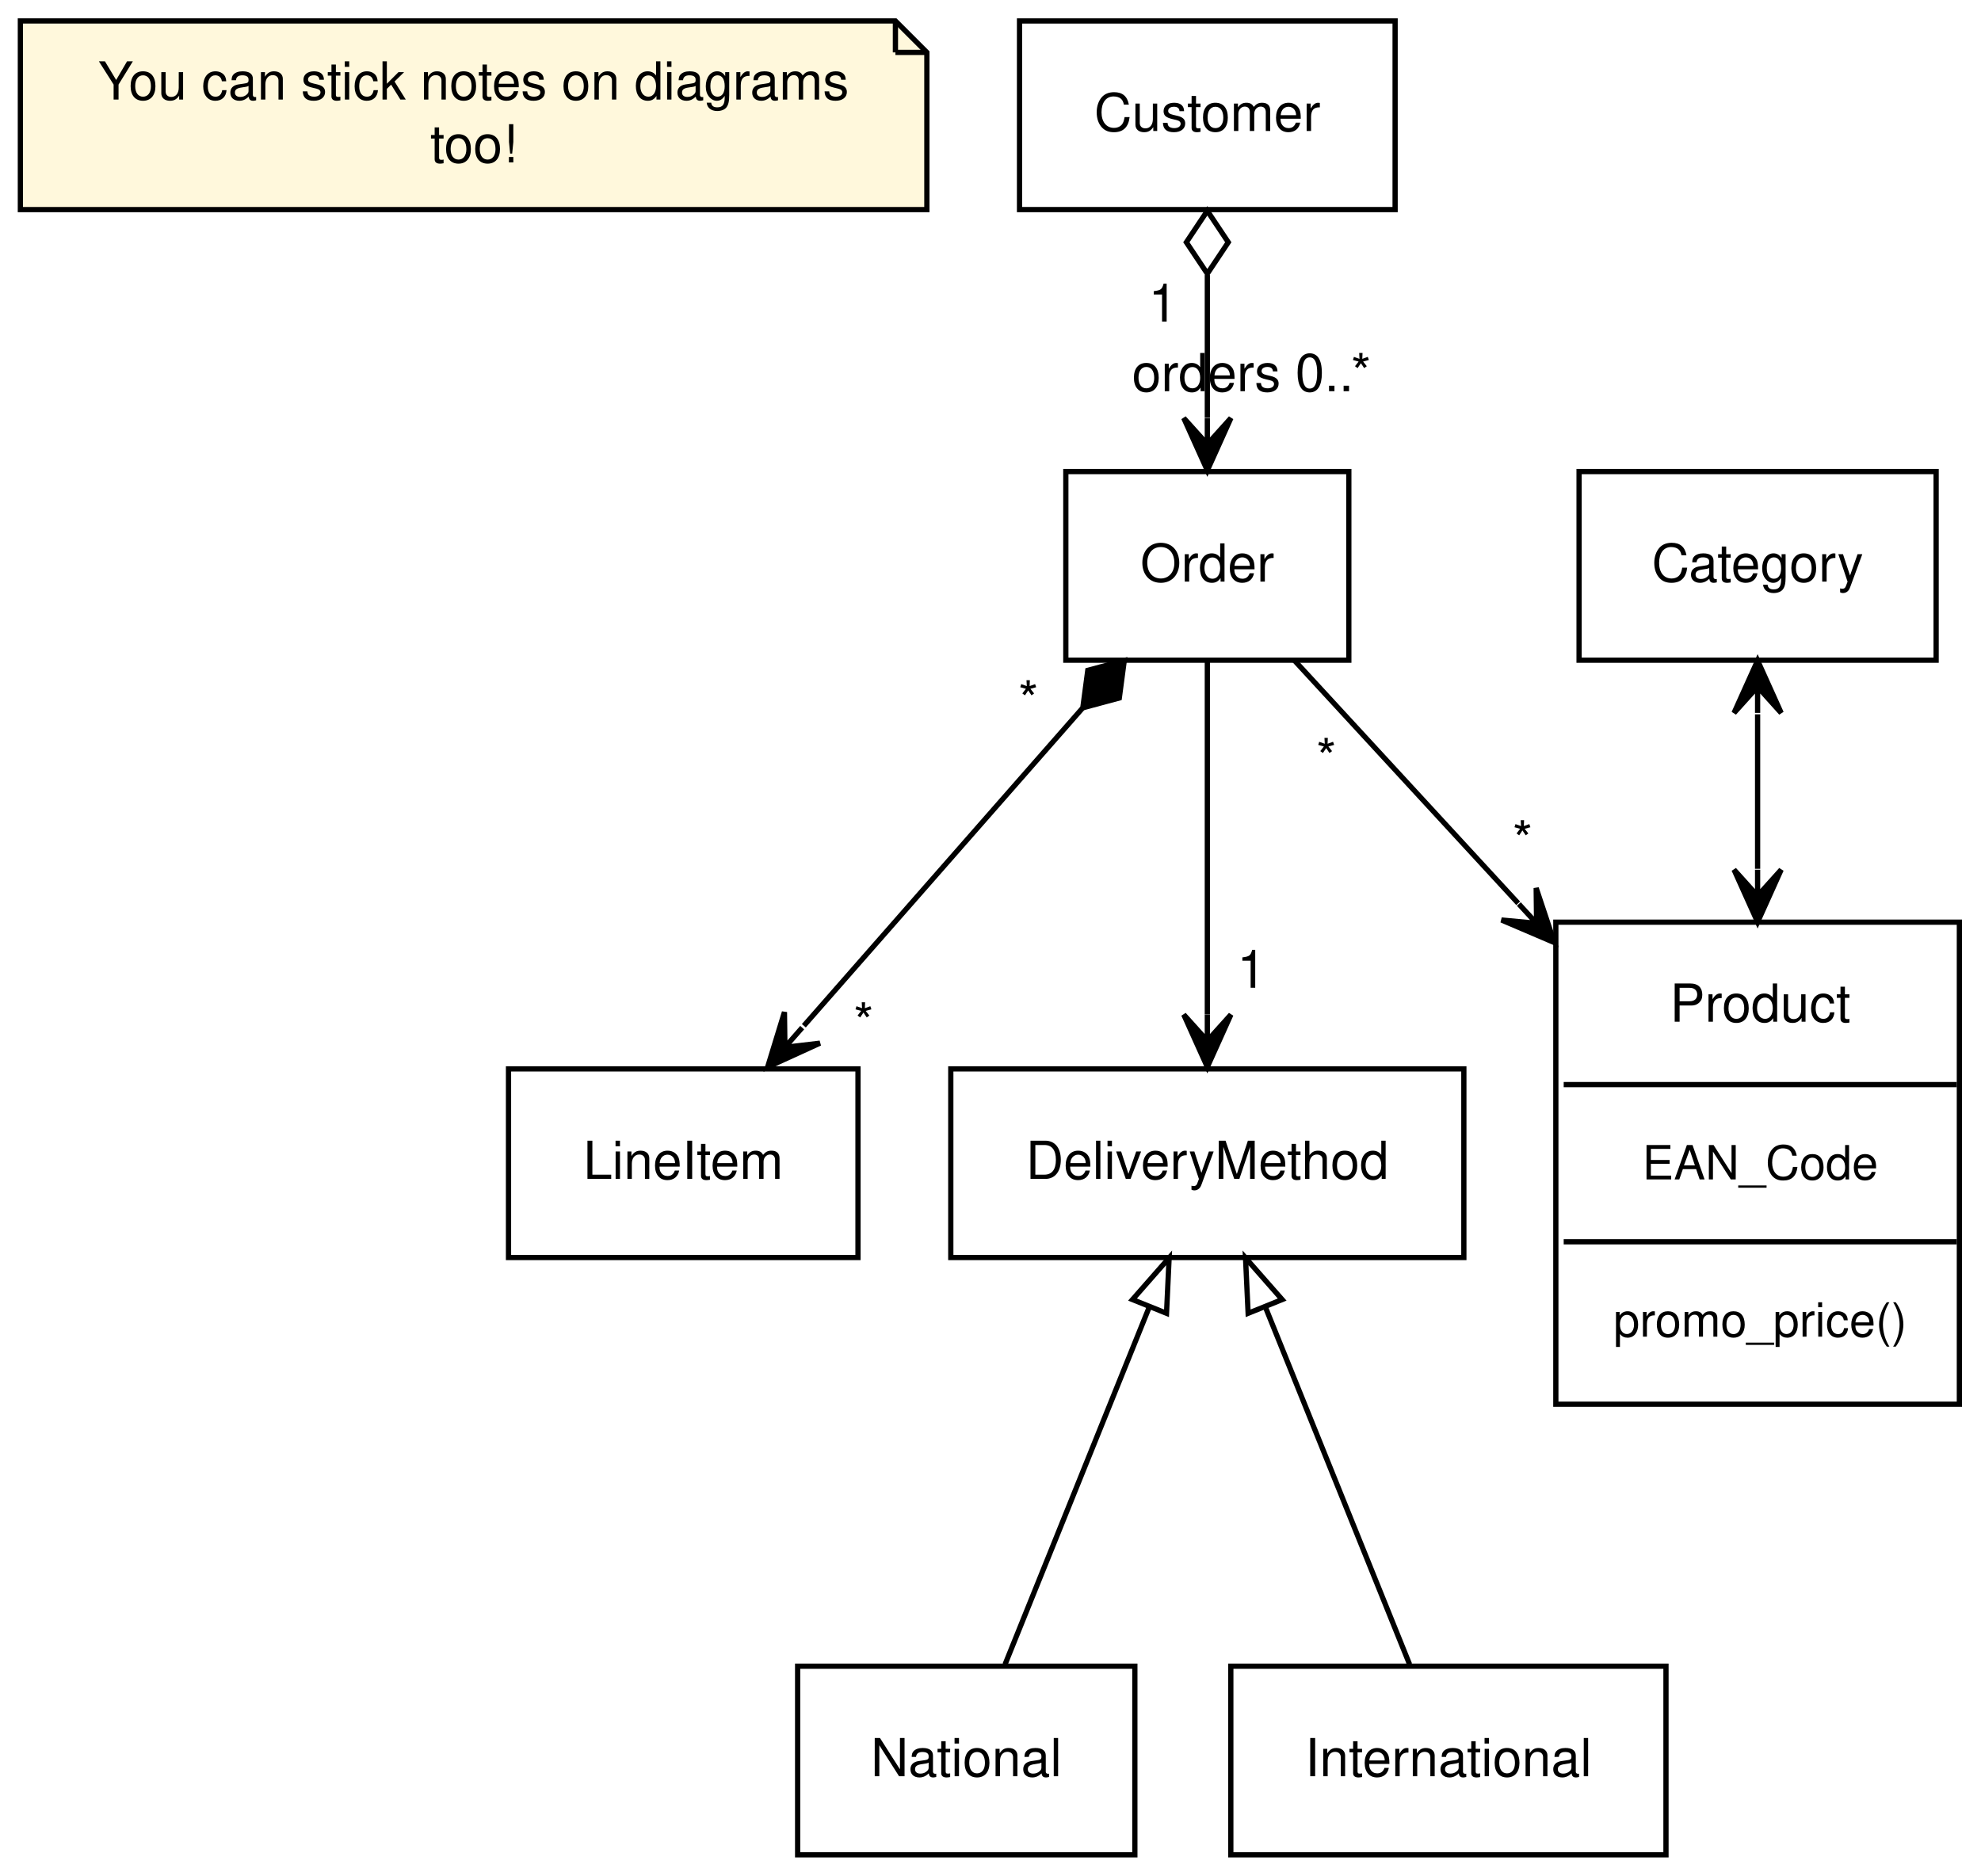
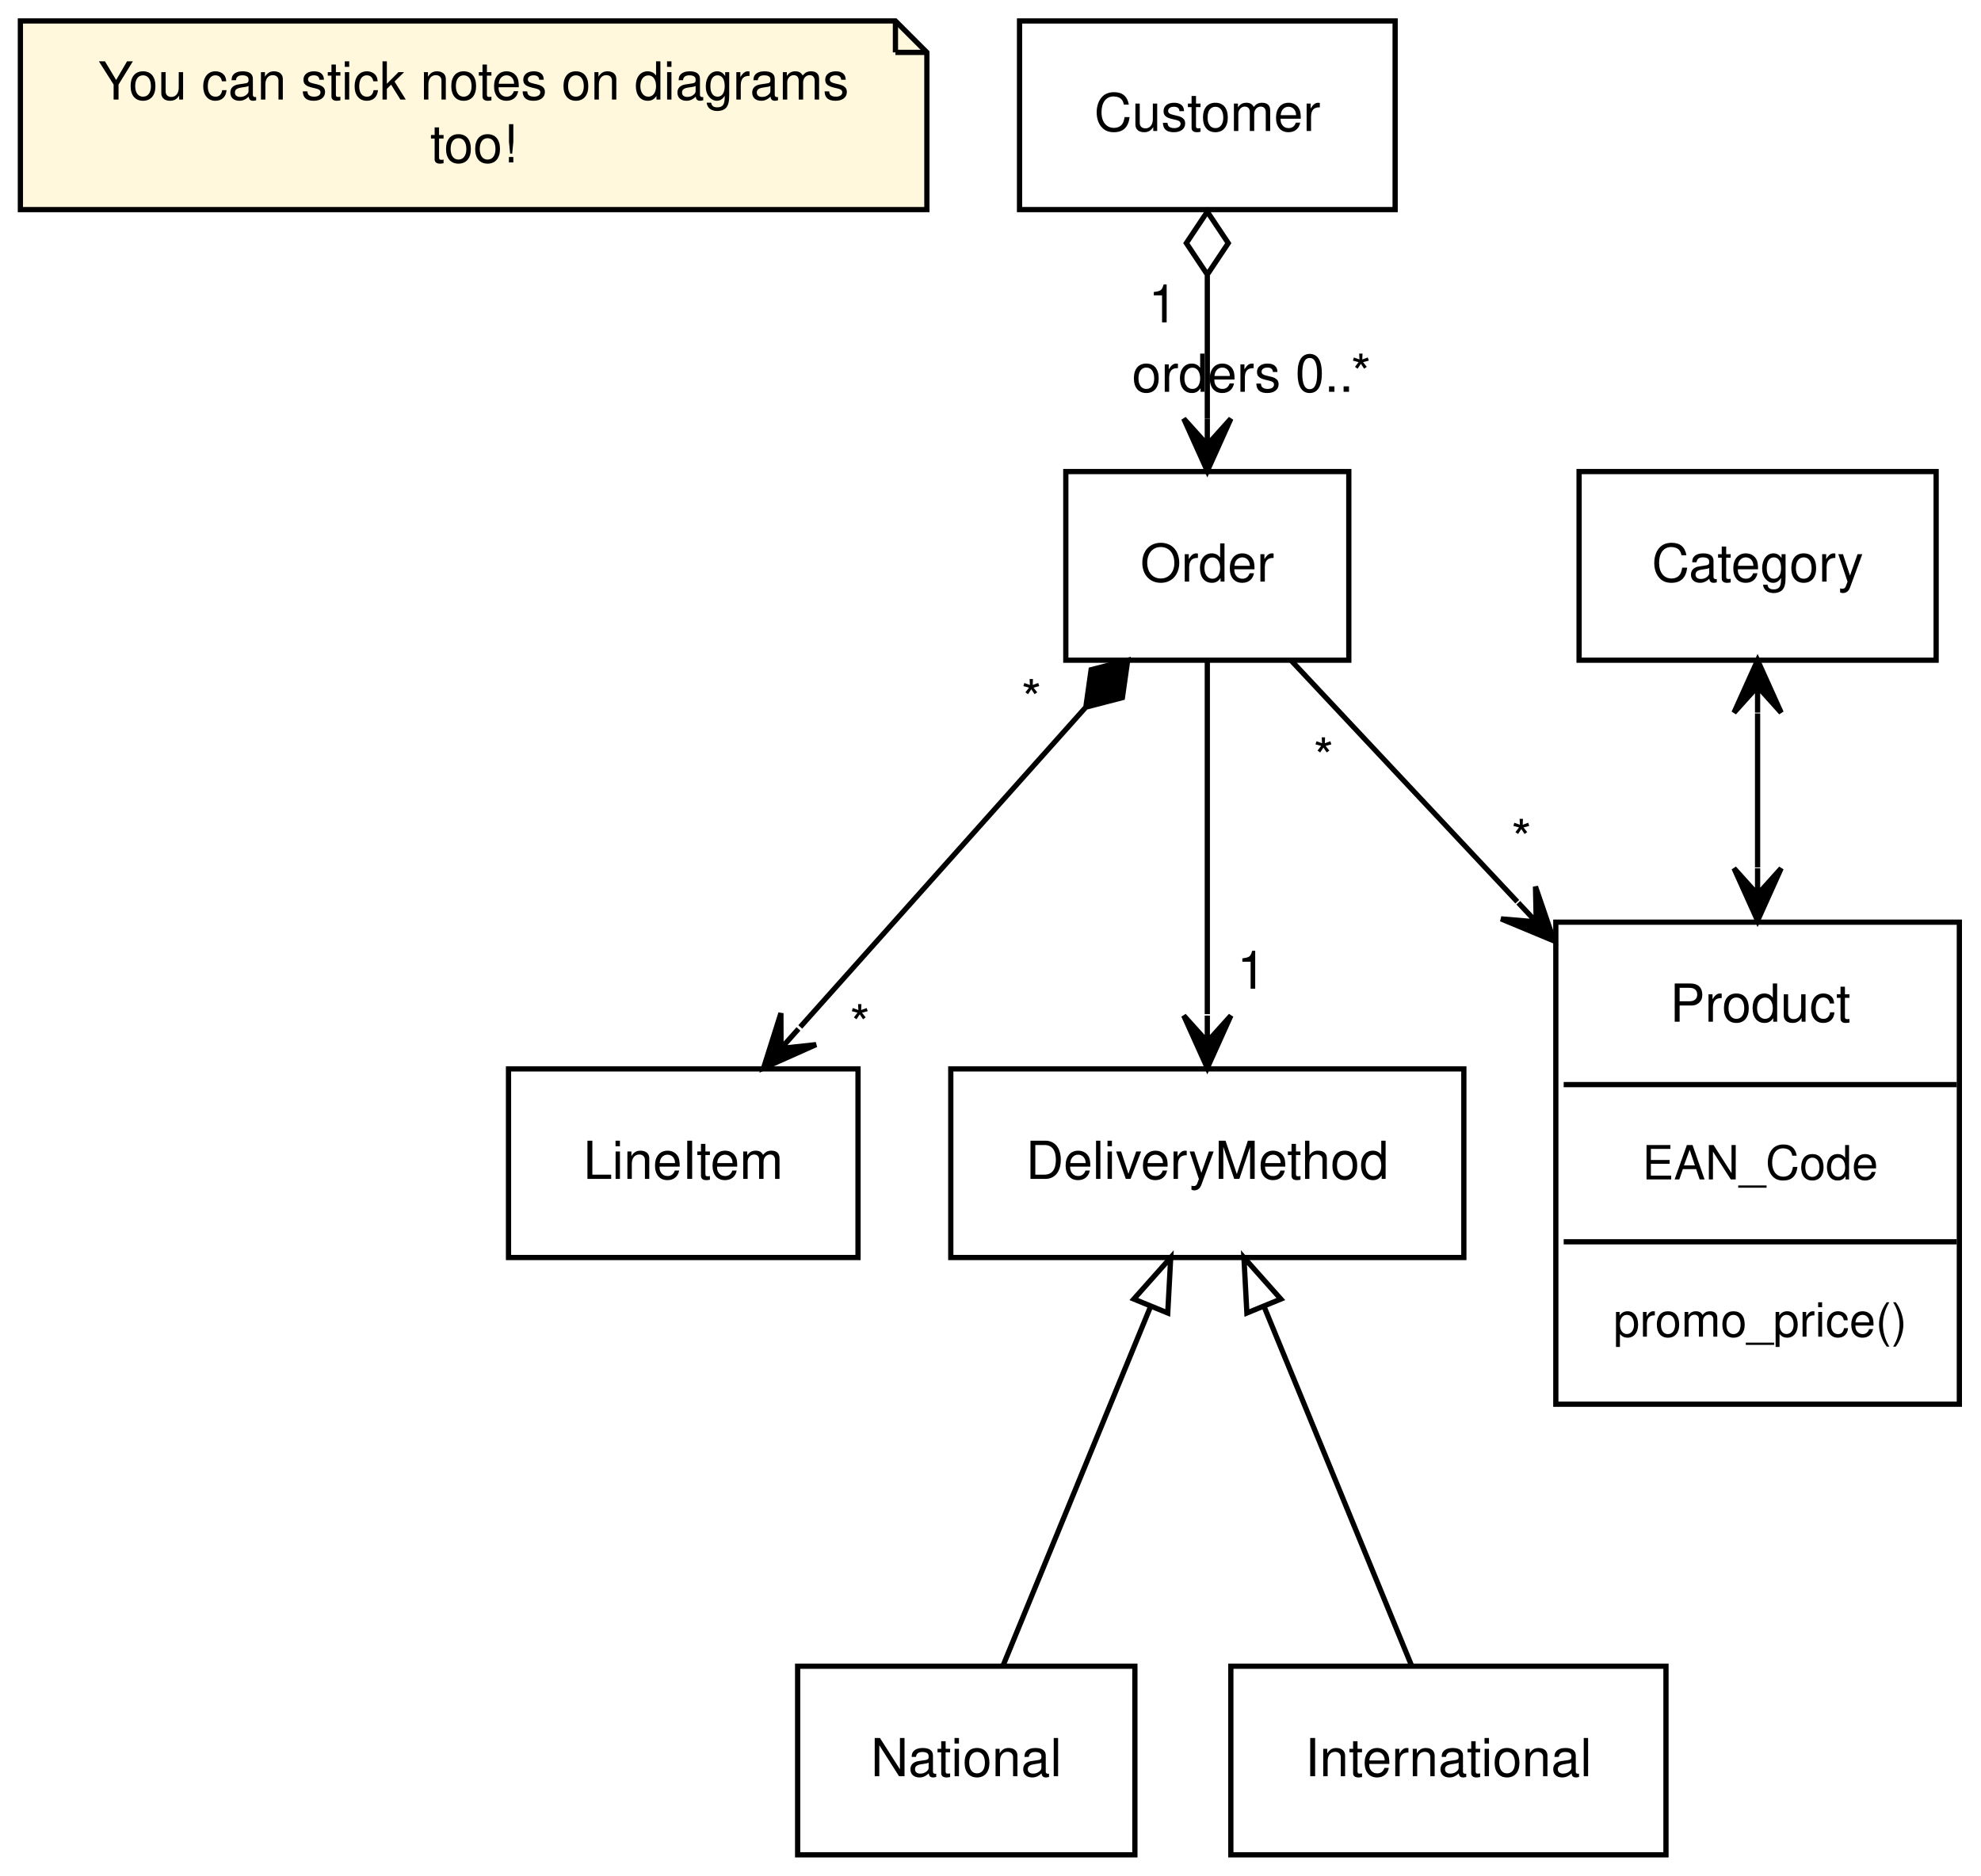
<svg xmlns="http://www.w3.org/2000/svg" width="378pt" height="358pt" viewBox="0.00 0.00 377.74 358.00">
  <g id="graph0" class="graph" transform="scale(1 1) rotate(0) translate(4 354)">
    <g id="node1" class="node">
-       <polygon fill="#fff8dc" stroke="#000000" points="166.728,-350 -.243,-350 -.243,-314 172.728,-314 172.728,-344 166.728,-350" />
-       <polyline fill="none" stroke="#000000" points="166.728,-350 166.728,-344 " />
-       <polyline fill="none" stroke="#000000" points="172.728,-344 166.728,-344 " />
-       <text text-anchor="middle" x="86.243" y="-335" font-family="Helvetica,sans-Serif" font-size="10.00" fill="#000000">You can stick notes on diagrams</text>
-       <text text-anchor="middle" x="86.243" y="-323" font-family="Helvetica,sans-Serif" font-size="10.00" fill="#000000">too!</text>
+       <polygon fill="#fff8dc" stroke="black" points="166.73,-350 -0.24,-350 -0.24,-314 172.73,-314 172.73,-344 166.73,-350" />
+       <polyline fill="none" stroke="black" points="166.73,-350 166.73,-344 " />
+       <polyline fill="none" stroke="black" points="172.73,-344 166.73,-344 " />
+       <text text-anchor="middle" x="86.24" y="-335" font-family="Helvetica,sans-Serif" font-size="10.00">You can stick notes on diagrams</text>
+       <text text-anchor="middle" x="86.24" y="-323" font-family="Helvetica,sans-Serif" font-size="10.00">too!</text>
    </g>
    <g id="node2" class="node">
-       <polygon fill="none" stroke="#000000" points="262.076,-350 190.409,-350 190.409,-314 262.076,-314 262.076,-350" />
-       <text text-anchor="middle" x="226.243" y="-329" font-family="Helvetica,sans-Serif" font-size="10.00" fill="#000000">Customer</text>
+       <polygon fill="none" stroke="black" points="262.08,-350 190.41,-350 190.41,-314 262.08,-314 262.08,-350" />
+       <text text-anchor="middle" x="226.24" y="-329" font-family="Helvetica,sans-Serif" font-size="10.00">Customer</text>
    </g>
    <g id="node3" class="node">
-       <polygon fill="none" stroke="#000000" points="253.243,-264 199.243,-264 199.243,-228 253.243,-228 253.243,-264" />
-       <text text-anchor="middle" x="226.243" y="-243" font-family="Helvetica,sans-Serif" font-size="10.00" fill="#000000">Order</text>
+       <polygon fill="none" stroke="black" points="253.24,-264 199.24,-264 199.24,-228 253.24,-228 253.24,-264" />
+       <text text-anchor="middle" x="226.24" y="-243" font-family="Helvetica,sans-Serif" font-size="10.00">Order</text>
    </g>
    <g id="edge1" class="edge">
-       <path fill="none" stroke="#000000" d="M226.243,-301.521C226.243,-292.654 226.243,-283.01 226.243,-274.285" />
-       <polygon fill="none" stroke="#000000" points="226.243,-301.762 230.243,-307.762 226.243,-313.762 222.243,-307.762 226.243,-301.762" />
-       <polygon fill="#000000" stroke="#000000" points="226.243,-264.212 230.743,-274.212 226.243,-269.212 226.243,-274.212 226.243,-274.212 226.243,-274.212 226.243,-269.212 221.743,-274.212 226.243,-264.212 226.243,-264.212" />
-       <text text-anchor="middle" x="234.695" y="-279.338" font-family="Helvetica,sans-Serif" font-size="10.00" fill="#000000">orders 0..*</text>
-       <text text-anchor="middle" x="217.79" y="-292.635" font-family="Helvetica,sans-Serif" font-size="10.00" fill="#000000">1</text>
+       <path fill="none" stroke="black" d="M226.24,-301.37C226.24,-292.5 226.24,-282.81 226.24,-274.11" />
+       <polygon fill="none" stroke="black" points="226.24,-301.6 230.24,-307.6 226.24,-313.6 222.24,-307.6 226.24,-301.6" />
+       <polygon fill="black" stroke="black" points="226.24,-264.1 230.74,-274.1 226.24,-269.1 226.24,-274.1 226.24,-274.1 226.24,-274.1 226.24,-269.1 221.74,-274.1 226.24,-264.1 226.24,-264.1" />
+       <text text-anchor="middle" x="234.69" y="-279.22" font-family="Helvetica,sans-Serif" font-size="10.00">orders 0..*</text>
+       <text text-anchor="middle" x="217.79" y="-292.47" font-family="Helvetica,sans-Serif" font-size="10.00">1</text>
    </g>
    <g id="node4" class="node">
-       <polygon fill="none" stroke="#000000" points="159.585,-150 92.9,-150 92.9,-114 159.585,-114 159.585,-150" />
-       <text text-anchor="middle" x="126.243" y="-129" font-family="Helvetica,sans-Serif" font-size="10.00" fill="#000000">LineItem</text>
+       <polygon fill="none" stroke="black" points="159.59,-150 92.9,-150 92.9,-114 159.59,-114 159.59,-150" />
+       <text text-anchor="middle" x="126.24" y="-129" font-family="Helvetica,sans-Serif" font-size="10.00">LineItem</text>
    </g>
    <g id="edge2" class="edge">
-       <path fill="none" stroke="#000000" d="M202.397,-218.816C186.301,-200.467 165.173,-176.381 149.255,-158.234" />
-       <polygon fill="#000000" stroke="#000000" points="202.484,-218.915 209.448,-220.788 210.397,-227.936 203.434,-226.064 202.484,-218.915" />
-       <polygon fill="#000000" stroke="#000000" points="142.345,-150.357 152.322,-154.907 145.642,-154.115 148.939,-157.874 148.939,-157.874 148.939,-157.874 145.642,-154.115 145.556,-160.842 142.345,-150.357 142.345,-150.357" />
-       <text text-anchor="middle" x="160.652" y="-155.409" font-family="Helvetica,sans-Serif" font-size="10.00" fill="#000000">*</text>
-       <text text-anchor="middle" x="192.09" y="-216.884" font-family="Helvetica,sans-Serif" font-size="10.00" fill="#000000">*</text>
+       <path fill="none" stroke="black" d="M202.94,-218.9C186.54,-200.54 164.74,-176.11 148.57,-158" />
+       <polygon fill="black" stroke="black" points="203.06,-219.04 210.04,-220.85 211.05,-227.99 204.07,-226.18 203.06,-219.04" />
+       <polygon fill="black" stroke="black" points="141.57,-150.17 151.59,-154.63 144.9,-153.9 148.23,-157.63 148.23,-157.63 148.23,-157.63 144.9,-153.9 144.88,-160.63 141.57,-150.17 141.57,-150.17" />
+       <text text-anchor="middle" x="159.95" y="-155.06" font-family="Helvetica,sans-Serif" font-size="10.00">*</text>
+       <text text-anchor="middle" x="192.68" y="-217.1" font-family="Helvetica,sans-Serif" font-size="10.00">*</text>
    </g>
    <g id="node5" class="node">
-       <polygon fill="none" stroke="#000000" points="275.192,-150 177.293,-150 177.293,-114 275.192,-114 275.192,-150" />
-       <text text-anchor="middle" x="226.243" y="-129" font-family="Helvetica,sans-Serif" font-size="10.00" fill="#000000">DeliveryMethod</text>
+       <polygon fill="none" stroke="black" points="275.19,-150 177.29,-150 177.29,-114 275.19,-114 275.19,-150" />
+       <text text-anchor="middle" x="226.24" y="-129" font-family="Helvetica,sans-Serif" font-size="10.00">DeliveryMethod</text>
    </g>
    <g id="edge3" class="edge">
-       <path fill="none" stroke="#000000" d="M226.243,-227.936C226.243,-209.783 226.243,-181.536 226.243,-160.386" />
-       <polygon fill="#000000" stroke="#000000" points="226.243,-150.357 230.743,-160.357 226.243,-155.357 226.243,-160.357 226.243,-160.357 226.243,-160.357 226.243,-155.357 221.743,-160.357 226.243,-150.357 226.243,-150.357" />
-       <text text-anchor="middle" x="234.695" y="-165.483" font-family="Helvetica,sans-Serif" font-size="10.00" fill="#000000">1</text>
+       <path fill="none" stroke="black" d="M226.24,-227.99C226.24,-210.06 226.24,-181.56 226.24,-160.44" />
+       <polygon fill="black" stroke="black" points="226.24,-150.17 230.74,-160.17 226.24,-155.17 226.24,-160.17 226.24,-160.17 226.24,-160.17 226.24,-155.17 221.74,-160.17 226.24,-150.17 226.24,-150.17" />
+       <text text-anchor="middle" x="234.69" y="-165.3" font-family="Helvetica,sans-Serif" font-size="10.00">1</text>
    </g>
    <g id="node6" class="node">
-       <text text-anchor="start" x="314.515" y="-159" font-family="Helvetica,sans-Serif" font-size="10.00" fill="#000000">Product</text>
-       <polyline fill="none" stroke="#000000" points="369.243,-147 294.243,-147 " />
-       <text text-anchor="start" x="309.237" y="-128.9" font-family="Helvetica,sans-Serif" font-size="9.00" fill="#000000">EAN_Code</text>
-       <polyline fill="none" stroke="#000000" points="369.243,-117 294.243,-117 " />
-       <text text-anchor="start" x="303.744" y="-98.9" font-family="Helvetica,sans-Serif" font-size="9.00" fill="#000000">promo_price()</text>
-       <polygon fill="none" stroke="#000000" points="292.743,-86 292.743,-178 369.743,-178 369.743,-86 292.743,-86" />
+       <text text-anchor="start" x="314.52" y="-159" font-family="Helvetica,sans-Serif" font-size="10.00">Product</text>
+       <polyline fill="none" stroke="black" points="369.24,-147 294.24,-147 " />
+       <text text-anchor="start" x="309.24" y="-128.9" font-family="Helvetica,sans-Serif" font-size="9.00">EAN_Code</text>
+       <polyline fill="none" stroke="black" points="369.24,-117 294.24,-117 " />
+       <text text-anchor="start" x="303.74" y="-98.9" font-family="Helvetica,sans-Serif" font-size="9.00">promo_price()</text>
+       <polygon fill="none" stroke="black" points="292.74,-86 292.74,-178 369.74,-178 369.74,-86 292.74,-86" />
    </g>
    <g id="edge4" class="edge">
-       <path fill="none" stroke="#000000" d="M242.88,-227.936C254.414,-215.414 270.371,-198.089 285.555,-181.604" />
-       <polygon fill="#000000" stroke="#000000" points="292.458,-174.109 288.993,-184.513 289.07,-177.787 285.683,-181.464 285.683,-181.464 285.683,-181.464 289.07,-177.787 282.373,-178.416 292.458,-174.109 292.458,-174.109" />
-       <text text-anchor="middle" x="286.395" y="-190.168" font-family="Helvetica,sans-Serif" font-size="10.00" fill="#000000">*</text>
-       <text text-anchor="middle" x="248.943" y="-205.877" font-family="Helvetica,sans-Serif" font-size="10.00" fill="#000000">*</text>
+       <path fill="none" stroke="black" d="M242.19,-227.99C253.73,-215.68 269.95,-198.38 285.39,-181.9" />
+       <polygon fill="black" stroke="black" points="292.41,-174.42 288.86,-184.79 289,-178.06 285.58,-181.71 285.58,-181.71 285.58,-181.71 289,-178.06 282.29,-178.63 292.41,-174.42 292.41,-174.42" />
+       <text text-anchor="middle" x="286.18" y="-190.42" font-family="Helvetica,sans-Serif" font-size="10.00">*</text>
+       <text text-anchor="middle" x="248.42" y="-205.98" font-family="Helvetica,sans-Serif" font-size="10.00">*</text>
    </g>
    <g id="node8" class="node">
-       <polygon fill="none" stroke="#000000" points="212.415,-36 148.07,-36 148.07,0 212.415,0 212.415,-36" />
-       <text text-anchor="middle" x="180.243" y="-15" font-family="Helvetica,sans-Serif" font-size="10.00" fill="#000000">National</text>
+       <polygon fill="none" stroke="black" points="212.42,-36 148.07,-36 148.07,0 212.42,0 212.42,-36" />
+       <text text-anchor="middle" x="180.24" y="-15" font-family="Helvetica,sans-Serif" font-size="10.00">National</text>
    </g>
    <g id="edge6" class="edge">
-       <path fill="none" stroke="#000000" d="M215.158,-104.529C206.631,-83.397 195.085,-54.785 187.65,-36.357" />
-       <polygon fill="none" stroke="#000000" points="211.966,-105.973 218.954,-113.936 218.457,-103.353 211.966,-105.973" />
+       <path fill="none" stroke="black" d="M215.4,-104.61C206.72,-83.46 194.78,-54.41 187.29,-36.17" />
+       <polygon fill="none" stroke="black" points="212.22,-106.07 219.26,-113.99 218.69,-103.41 212.22,-106.07" />
    </g>
    <g id="node9" class="node">
-       <polygon fill="none" stroke="#000000" points="313.76,-36 230.726,-36 230.726,0 313.76,0 313.76,-36" />
-       <text text-anchor="middle" x="272.243" y="-15" font-family="Helvetica,sans-Serif" font-size="10.00" fill="#000000">International</text>
+       <polygon fill="none" stroke="black" points="313.76,-36 230.73,-36 230.73,0 313.76,0 313.76,-36" />
+       <text text-anchor="middle" x="272.24" y="-15" font-family="Helvetica,sans-Serif" font-size="10.00">International</text>
    </g>
    <g id="edge7" class="edge">
-       <path fill="none" stroke="#000000" d="M237.327,-104.529C245.854,-83.397 257.399,-54.785 264.835,-36.357" />
-       <polygon fill="none" stroke="#000000" points="234.028,-103.353 233.531,-113.936 240.519,-105.973 234.028,-103.353" />
+       <path fill="none" stroke="black" d="M237.08,-104.61C245.77,-83.46 257.7,-54.41 265.19,-36.17" />
+       <polygon fill="none" stroke="black" points="233.79,-103.41 233.23,-113.99 240.27,-106.07 233.79,-103.41" />
    </g>
    <g id="node7" class="node">
-       <polygon fill="none" stroke="#000000" points="365.307,-264 297.178,-264 297.178,-228 365.307,-228 365.307,-264" />
-       <text text-anchor="middle" x="331.243" y="-243" font-family="Helvetica,sans-Serif" font-size="10.00" fill="#000000">Category</text>
+       <polygon fill="none" stroke="black" points="365.31,-264 297.18,-264 297.18,-228 365.31,-228 365.31,-264" />
+       <text text-anchor="middle" x="331.24" y="-243" font-family="Helvetica,sans-Serif" font-size="10.00">Category</text>
    </g>
    <g id="edge5" class="edge">
-       <path fill="none" stroke="#000000" d="M331.243,-217.668C331.243,-208.685 331.243,-198.417 331.243,-188.185" />
-       <polygon fill="#000000" stroke="#000000" points="331.243,-227.936 326.743,-217.936 331.243,-222.936 331.243,-217.936 331.243,-217.936 331.243,-217.936 331.243,-222.936 335.743,-217.936 331.243,-227.936 331.243,-227.936" />
-       <polygon fill="#000000" stroke="#000000" points="331.243,-178.013 335.743,-188.013 331.243,-183.013 331.243,-188.013 331.243,-188.013 331.243,-188.013 331.243,-183.013 326.743,-188.013 331.243,-178.013 331.243,-178.013" />
+       <path fill="none" stroke="black" d="M331.24,-217.84C331.24,-208.93 331.24,-198.68 331.24,-188.45" />
+       <polygon fill="black" stroke="black" points="331.24,-227.99 326.74,-217.99 331.24,-222.99 331.24,-217.99 331.24,-217.99 331.24,-217.99 331.24,-222.99 335.74,-217.99 331.24,-227.99 331.24,-227.99" />
+       <polygon fill="black" stroke="black" points="331.24,-178.28 335.74,-188.28 331.24,-183.28 331.24,-188.28 331.24,-188.28 331.24,-188.28 331.24,-183.28 326.74,-188.28 331.24,-178.28 331.24,-178.28" />
    </g>
  </g>
</svg>
